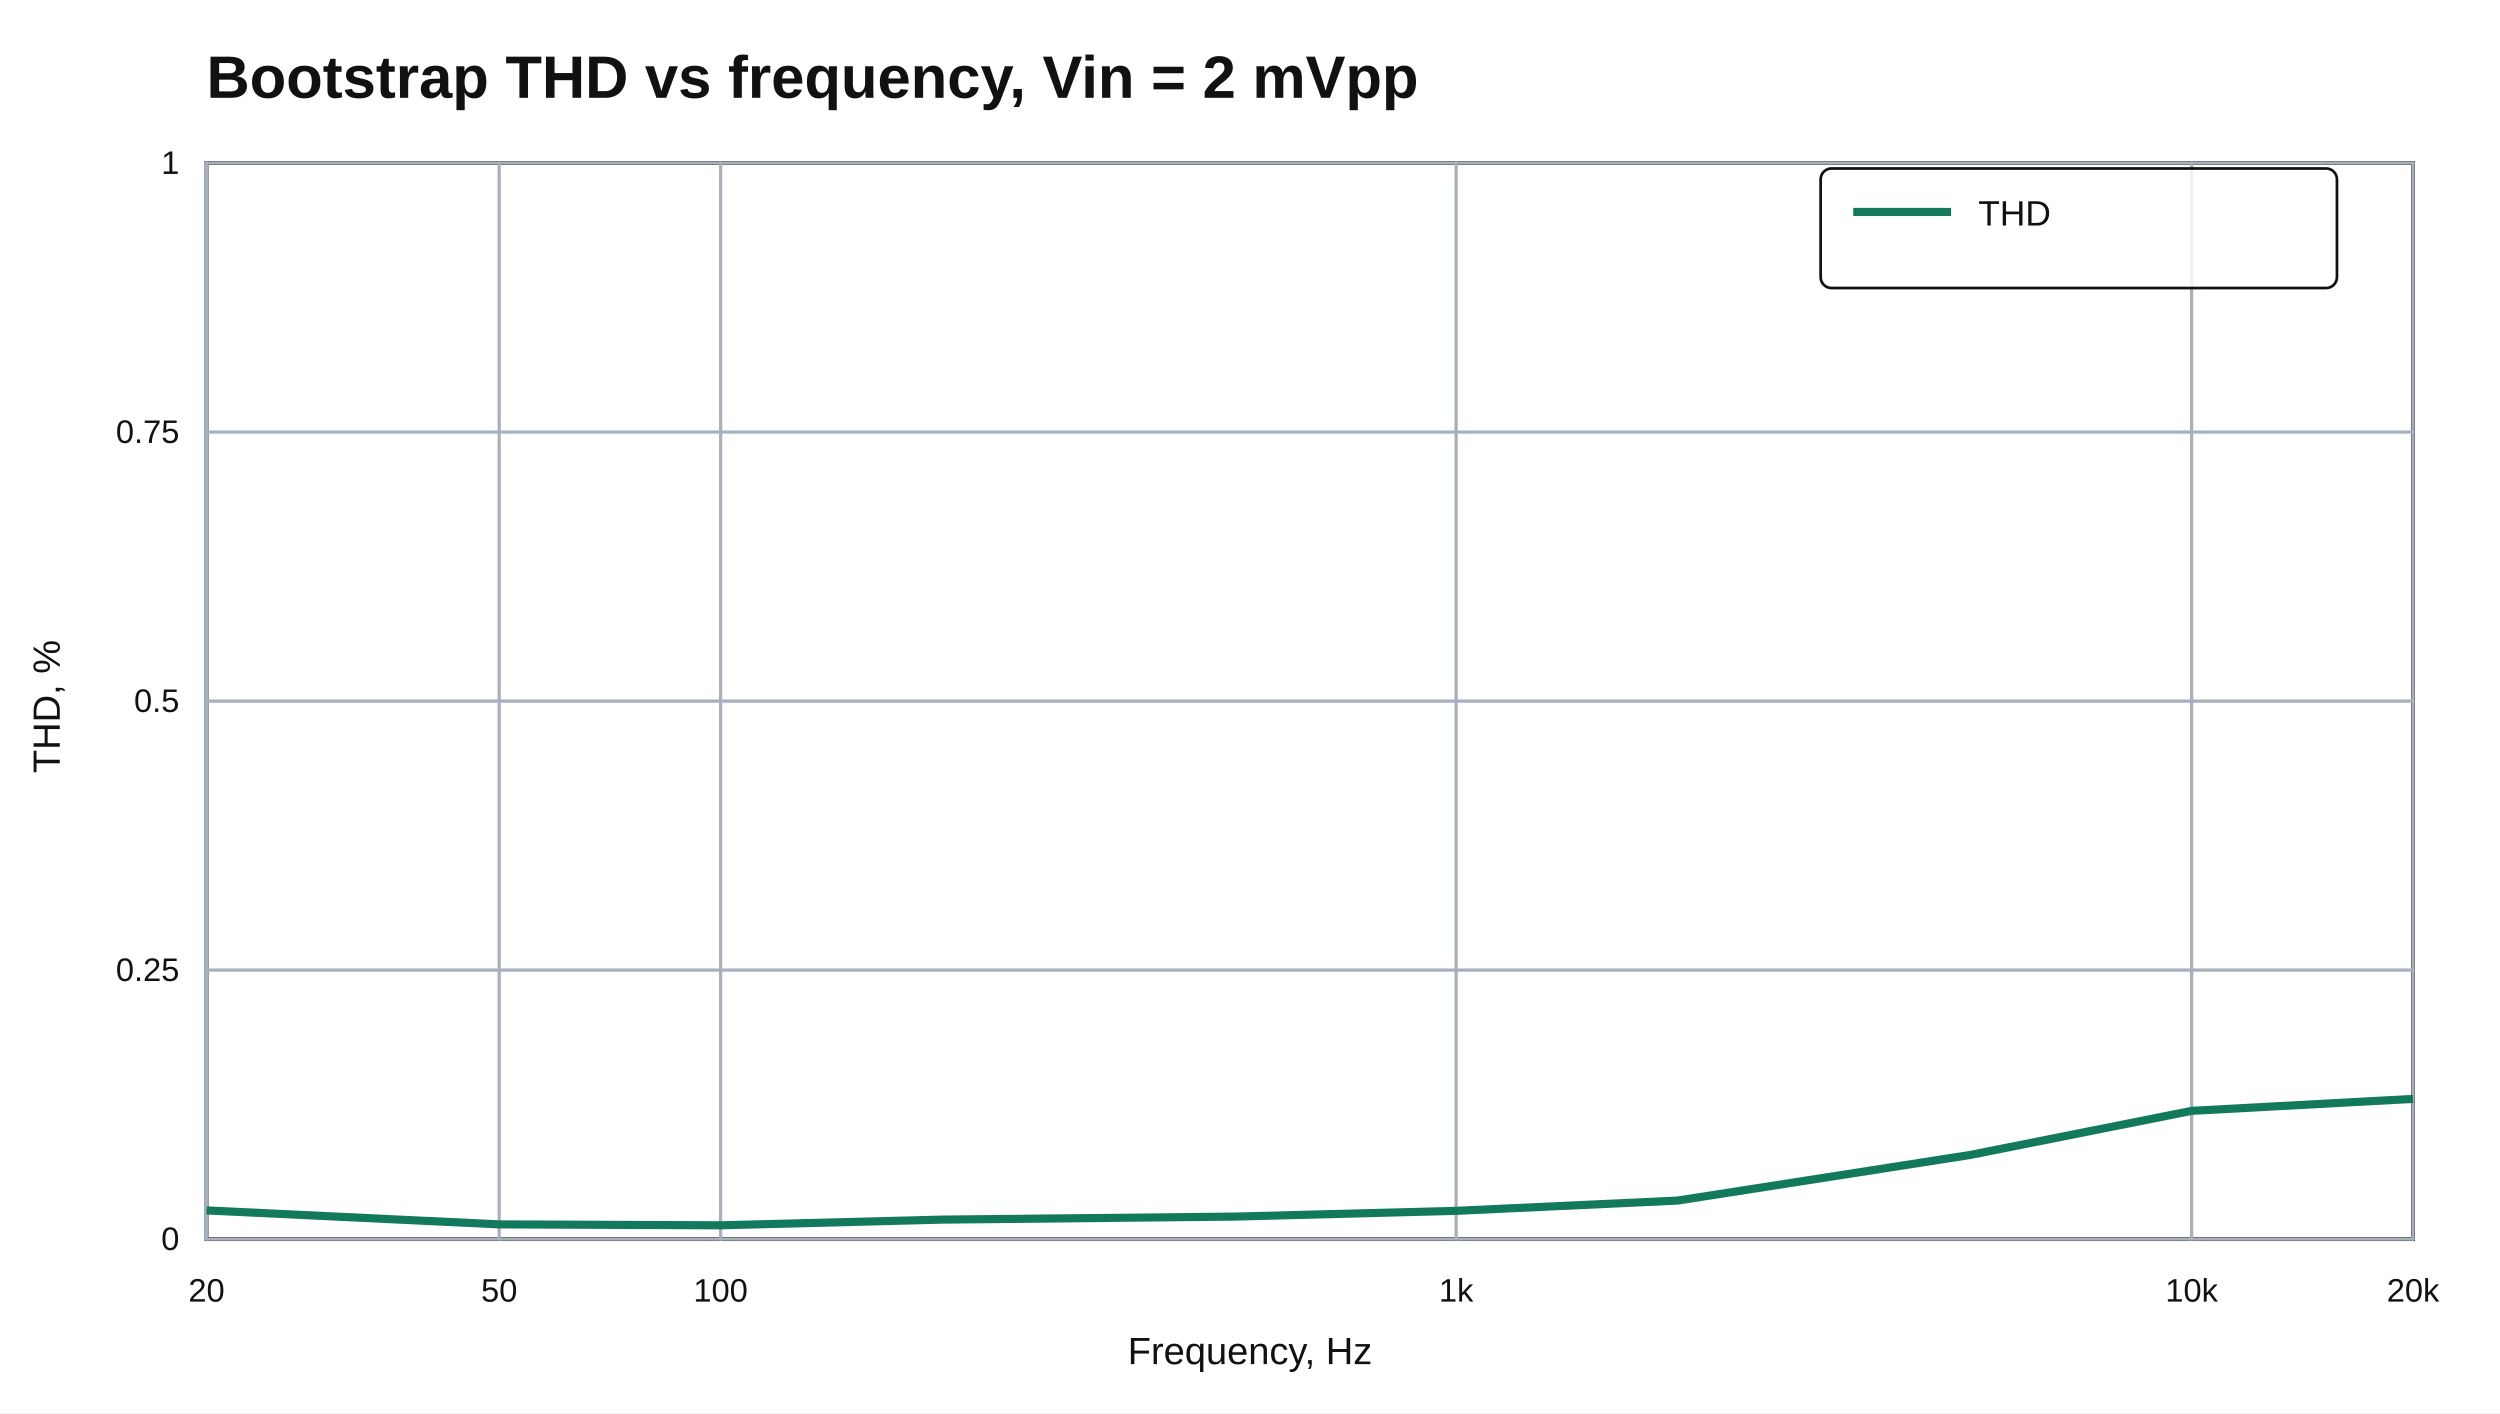
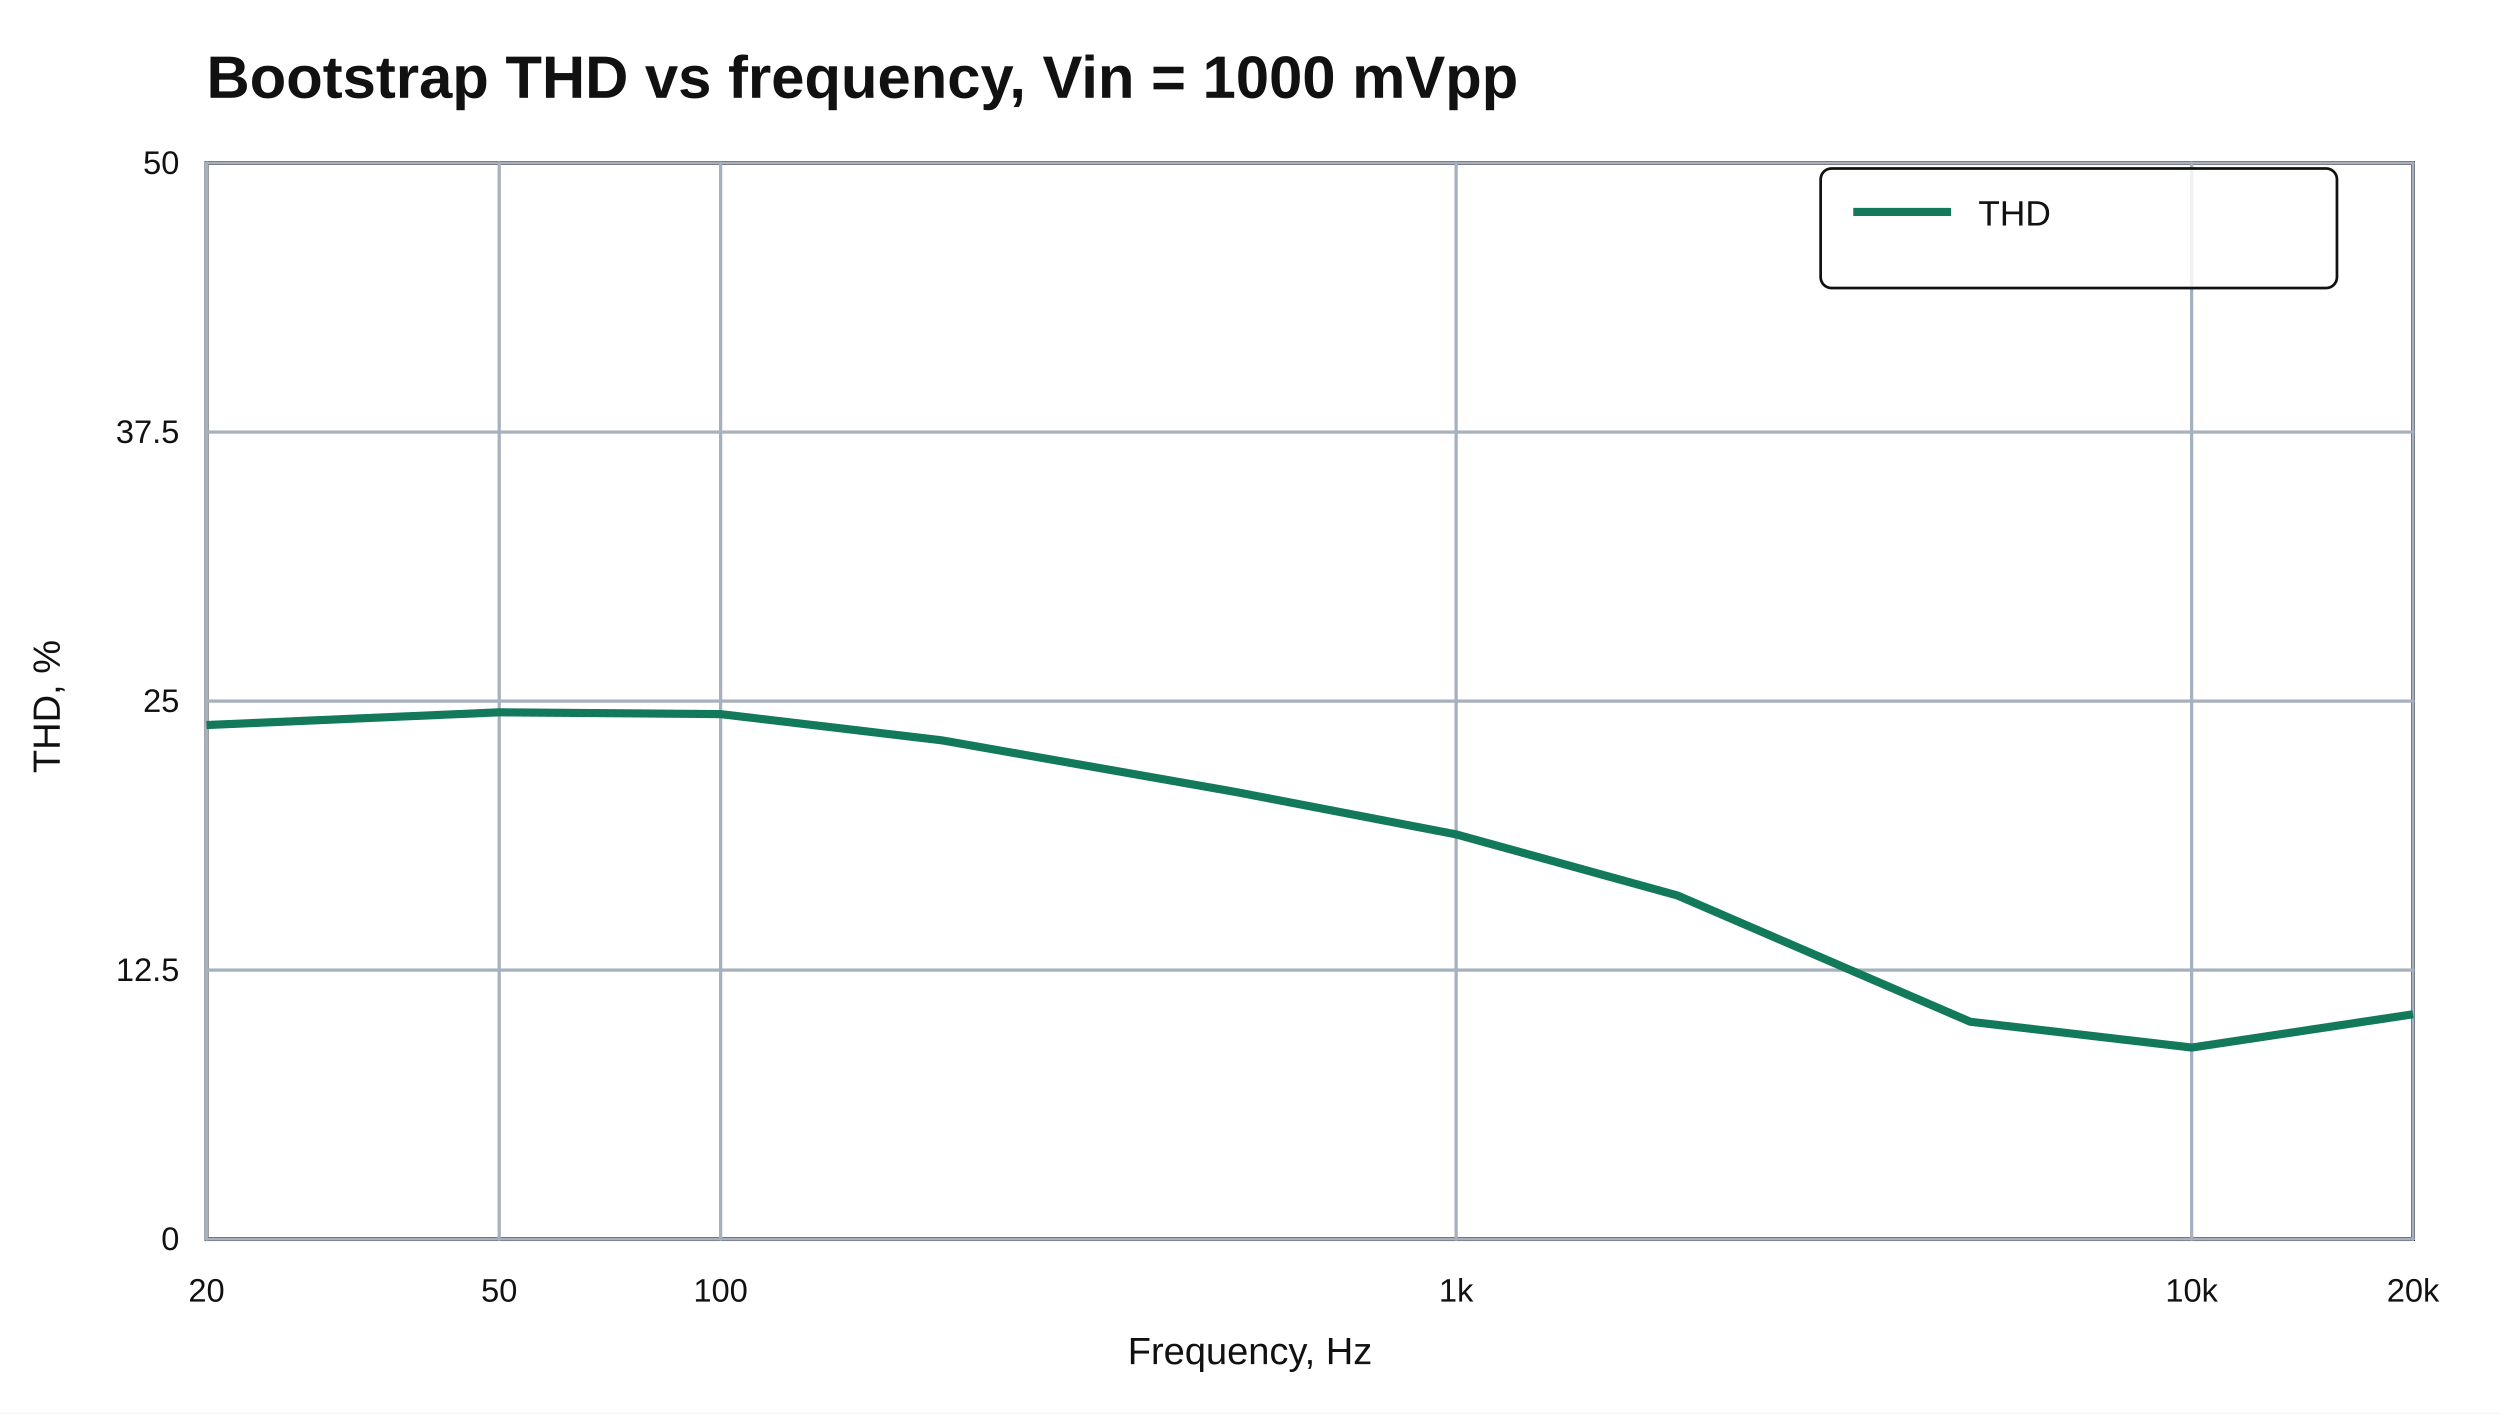
<svg xmlns="http://www.w3.org/2000/svg" width="920" height="520" viewBox="0 0 920 520">
  <defs>
    <style>
.wire{stroke:#111;stroke-width:2.6;fill:none;stroke-linecap:round;stroke-linejoin:round}
.thin{stroke:#a7b0bd;stroke-width:1.2;fill:none;stroke-linecap:round;stroke-linejoin:round}
.axis{stroke:#111;stroke-width:1.4;fill:none}
.blue{stroke:#1665d8;stroke-width:3;fill:none;stroke-linecap:round;stroke-linejoin:round}
.green{stroke:#13795b;stroke-width:3;fill:none;stroke-linecap:round;stroke-linejoin:round}
.orange{stroke:#b54708;stroke-width:3;fill:none;stroke-linecap:round;stroke-linejoin:round}
.node{fill:#111;stroke:none}
</style>
  </defs>
  <rect width="100%" height="100%" fill="#fff" />
-   <text x="76" y="36" font-family="Arial, Helvetica, sans-serif" font-size="22" font-weight="700" text-anchor="start" fill="#111">Bootstrap THD vs frequency, Vin = 2 mVpp</text>
+   <text x="76" y="36" font-family="Arial, Helvetica, sans-serif" font-size="22" font-weight="700" text-anchor="start" fill="#111">Bootstrap THD vs frequency, Vin = 1000 mVpp</text>
  <rect x="76" y="60" width="812" height="396" fill="#fff" stroke="#111" stroke-width="1.4" />
  <line x1="76" y1="60" x2="76" y2="456" class="thin" />
  <text x="76" y="479" font-family="Arial, Helvetica, sans-serif" font-size="12" font-weight="400" text-anchor="middle" fill="#111">20</text>
  <line x1="183.709" y1="60" x2="183.709" y2="456" class="thin" />
  <text x="183.709" y="479" font-family="Arial, Helvetica, sans-serif" font-size="12" font-weight="400" text-anchor="middle" fill="#111">50</text>
  <line x1="265.188" y1="60" x2="265.188" y2="456" class="thin" />
  <text x="265.188" y="479" font-family="Arial, Helvetica, sans-serif" font-size="12" font-weight="400" text-anchor="middle" fill="#111">100</text>
  <line x1="535.855" y1="60" x2="535.855" y2="456" class="thin" />
  <text x="535.855" y="479" font-family="Arial, Helvetica, sans-serif" font-size="12" font-weight="400" text-anchor="middle" fill="#111">1k</text>
  <line x1="806.521" y1="60" x2="806.521" y2="456" class="thin" />
  <text x="806.521" y="479" font-family="Arial, Helvetica, sans-serif" font-size="12" font-weight="400" text-anchor="middle" fill="#111">10k</text>
  <line x1="888" y1="60" x2="888" y2="456" class="thin" />
  <text x="888" y="479" font-family="Arial, Helvetica, sans-serif" font-size="12" font-weight="400" text-anchor="middle" fill="#111">20k</text>
  <line x1="76" y1="456" x2="888" y2="456" class="thin" />
  <text x="66" y="460" font-family="Arial, Helvetica, sans-serif" font-size="12" font-weight="400" text-anchor="end" fill="#111">0</text>
  <line x1="76" y1="357" x2="888" y2="357" class="thin" />
-   <text x="66" y="361" font-family="Arial, Helvetica, sans-serif" font-size="12" font-weight="400" text-anchor="end" fill="#111">0.25</text>
+   <text x="66" y="361" font-family="Arial, Helvetica, sans-serif" font-size="12" font-weight="400" text-anchor="end" fill="#111">12.5</text>
  <line x1="76" y1="258" x2="888" y2="258" class="thin" />
-   <text x="66" y="262" font-family="Arial, Helvetica, sans-serif" font-size="12" font-weight="400" text-anchor="end" fill="#111">0.5</text>
+   <text x="66" y="262" font-family="Arial, Helvetica, sans-serif" font-size="12" font-weight="400" text-anchor="end" fill="#111">25</text>
  <line x1="76" y1="159" x2="888" y2="159" class="thin" />
-   <text x="66" y="163" font-family="Arial, Helvetica, sans-serif" font-size="12" font-weight="400" text-anchor="end" fill="#111">0.75</text>
+   <text x="66" y="163" font-family="Arial, Helvetica, sans-serif" font-size="12" font-weight="400" text-anchor="end" fill="#111">37.5</text>
  <line x1="76" y1="60" x2="888" y2="60" class="thin" />
-   <text x="66" y="64" font-family="Arial, Helvetica, sans-serif" font-size="12" font-weight="400" text-anchor="end" fill="#111">1</text>
-   <polyline points="76.00,445.43 183.71,450.57 265.19,450.91 346.67,448.82 454.38,447.71 535.85,445.59 617.33,441.81 725.04,425.02 806.52,408.79 888.00,404.39" fill="none" stroke="#13795b" stroke-width="3" stroke-linejoin="round" />
+   <text x="66" y="64" font-family="Arial, Helvetica, sans-serif" font-size="12" font-weight="400" text-anchor="end" fill="#111">50</text>
+   <polyline points="76.00,266.81 183.71,262.13 265.19,262.80 346.67,272.46 454.38,291.39 535.85,307.06 617.33,329.55 725.04,376.01 806.52,385.50 888.00,373.25" fill="none" stroke="#13795b" stroke-width="3" stroke-linejoin="round" />
  <rect x="670" y="62" width="190" height="44" rx="4" ry="4" fill="#fff" fill-opacity="0.82" stroke="#111" stroke-width="1" />
  <line x1="682" y1="78" x2="718" y2="78" stroke="#13795b" stroke-width="3" />
  <text x="728" y="83" font-family="Arial, Helvetica, sans-serif" font-size="13" font-weight="400" text-anchor="start" fill="#111">THD</text>
  <text x="460" y="502" font-family="Arial, Helvetica, sans-serif" font-size="14" font-weight="400" text-anchor="middle" fill="#111">Frequency, Hz</text>
  <text x="22" y="260" font-family="Arial, Helvetica, sans-serif" font-size="14" text-anchor="middle" fill="#111" transform="rotate(-90 22 260)">THD, %</text>
</svg>
